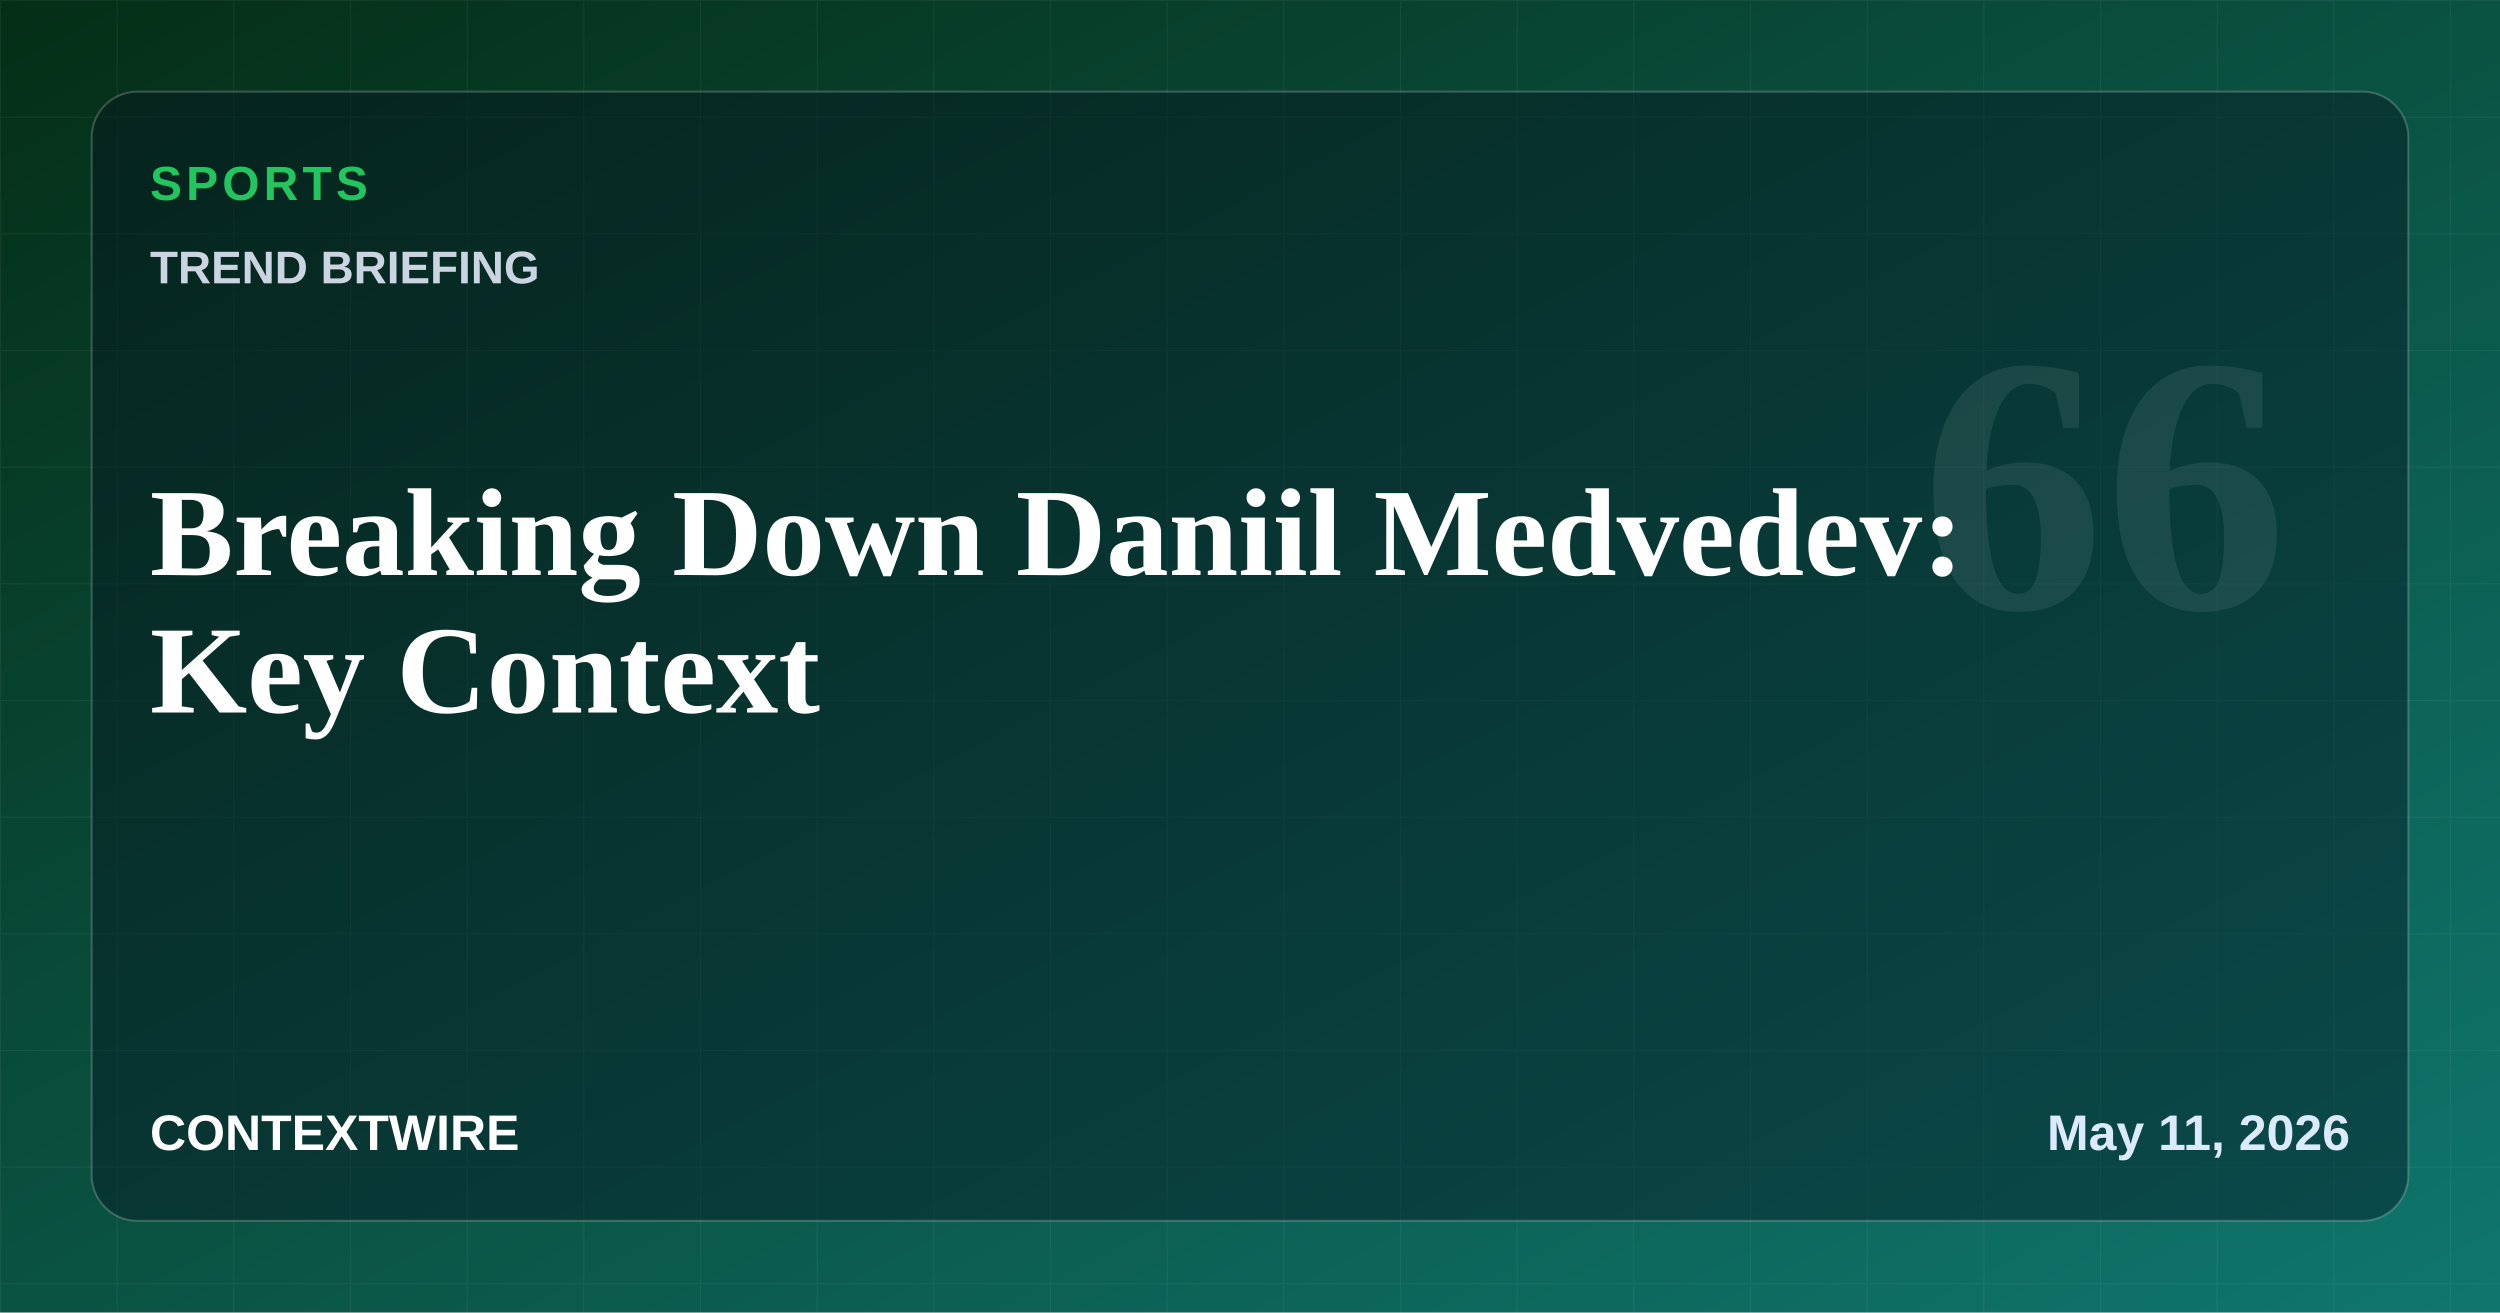
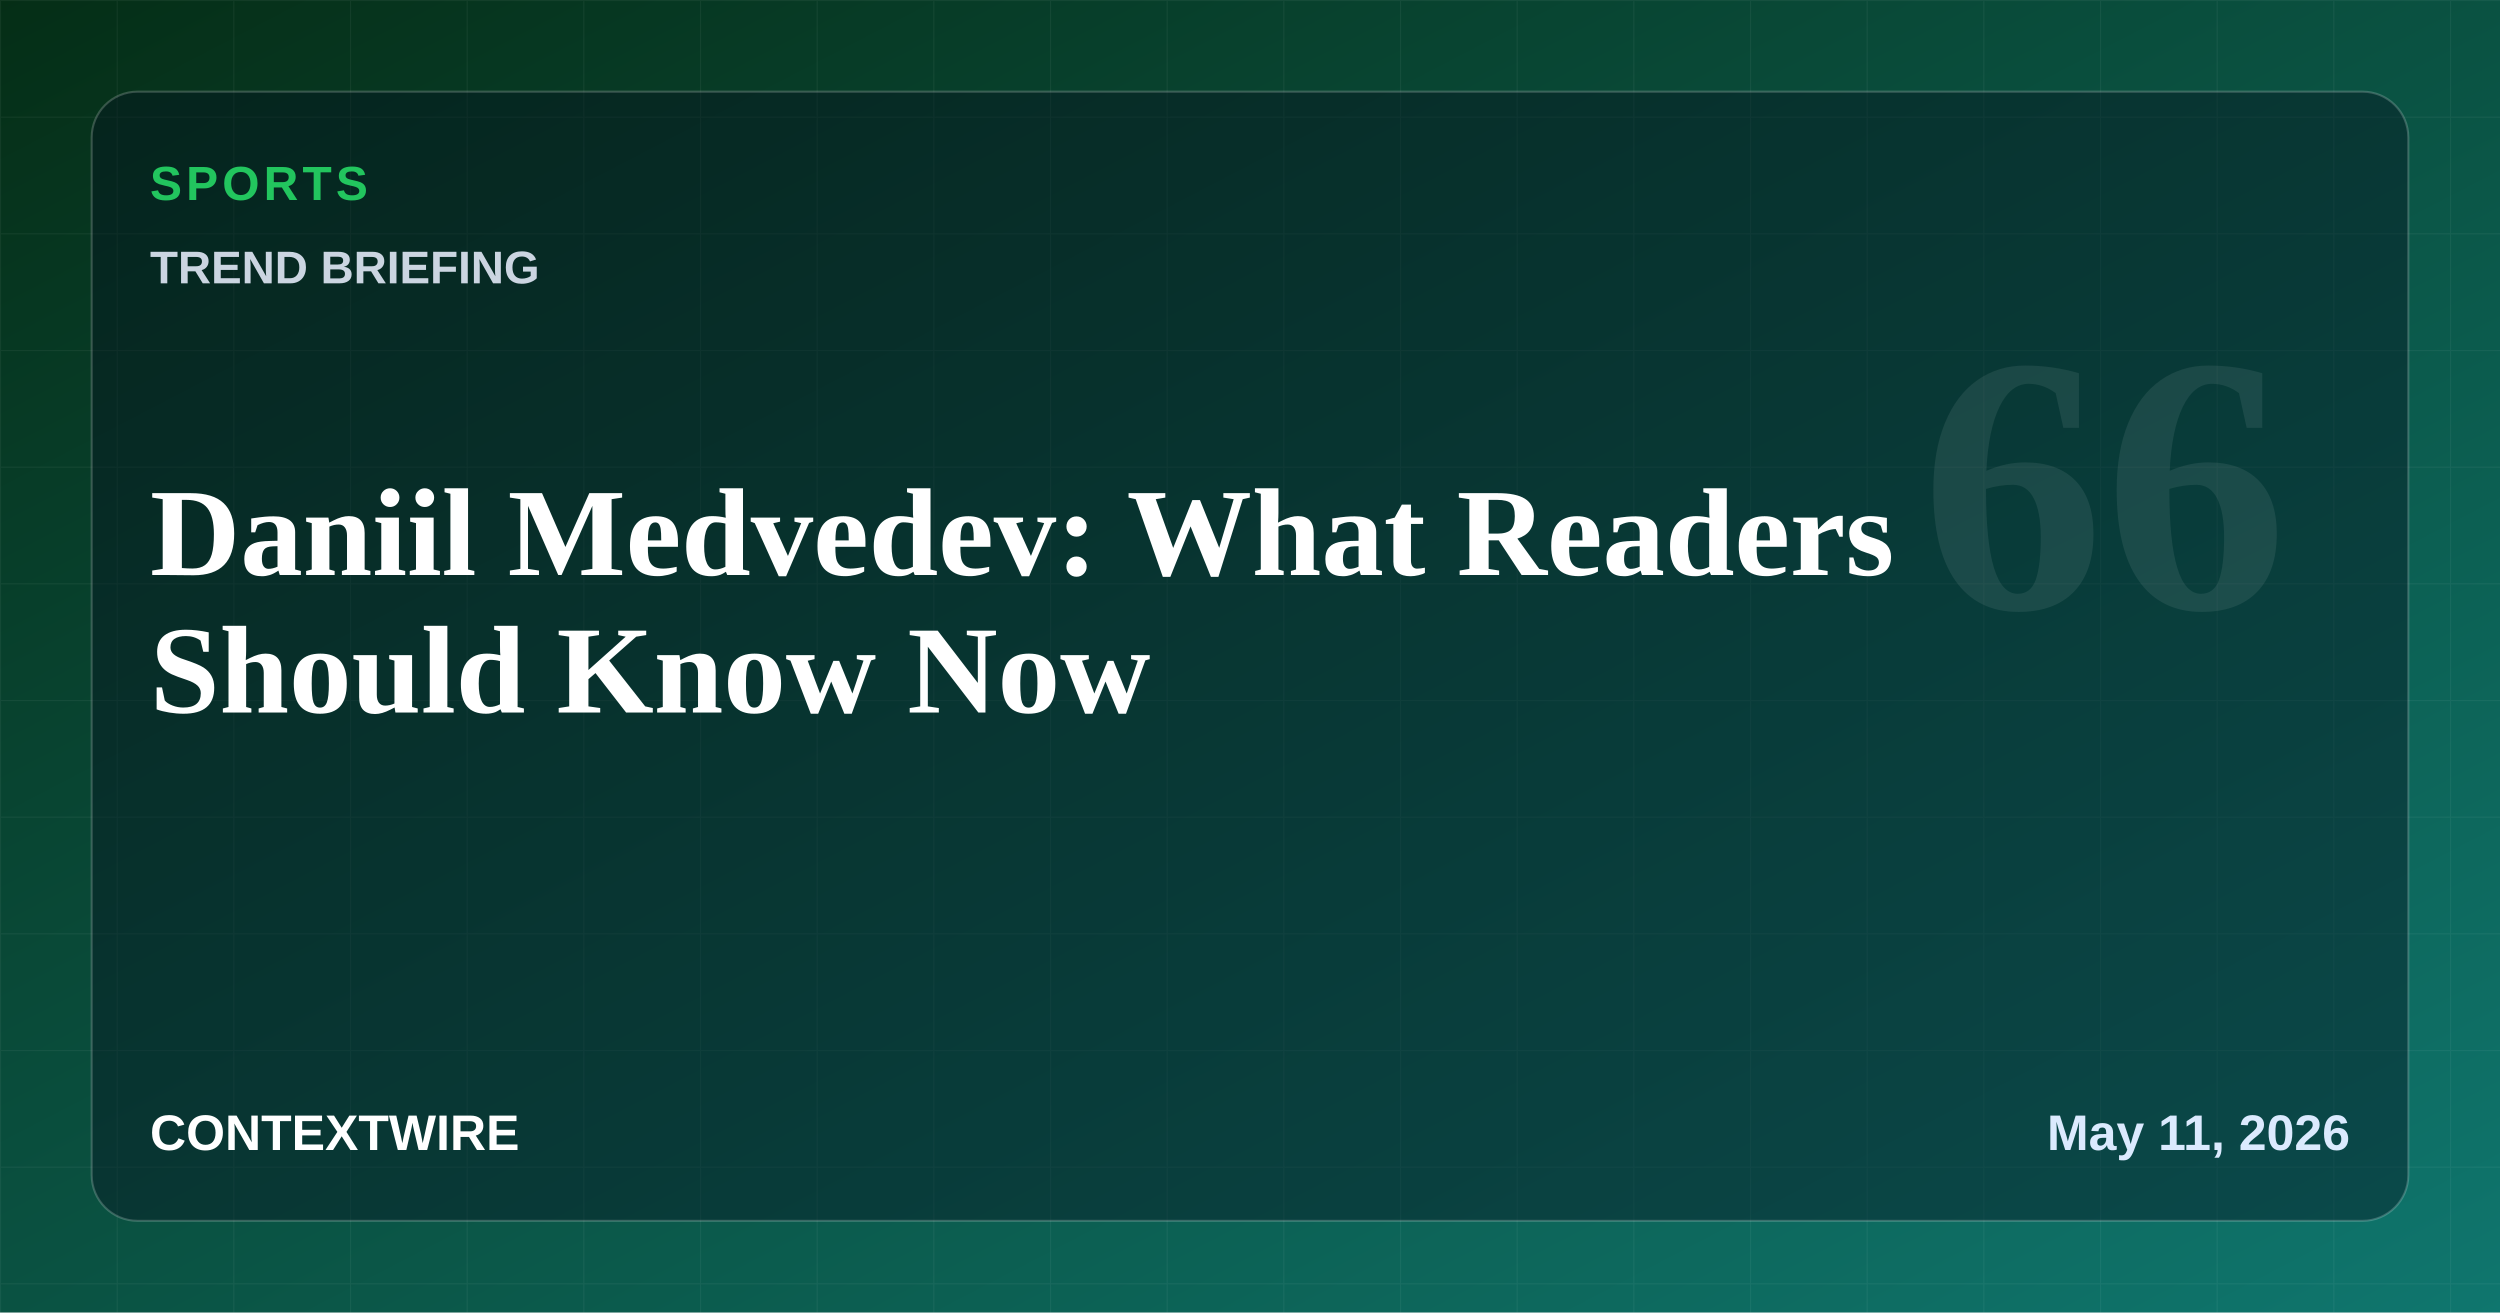
- <svg xmlns="http://www.w3.org/2000/svg" width="1200" height="630" viewBox="0 0 1200 630" role="img" aria-label="Breaking Down Daniil Medvedev: Key Context">
+ <svg xmlns="http://www.w3.org/2000/svg" width="1200" height="630" viewBox="0 0 1200 630" role="img" aria-label="Daniil Medvedev: What Readers Should Know Now">
  <defs>
    <linearGradient id="bg" x1="0" y1="0" x2="1" y2="1">
      <stop offset="0" stop-color="#052e16" />
      <stop offset="1" stop-color="#0f766e" />
    </linearGradient>
    <pattern id="grid" width="56" height="56" patternUnits="userSpaceOnUse">
      <path d="M56 0H0v56" fill="none" stroke="#ffffff" stroke-opacity=".08" stroke-width="1" />
    </pattern>
  </defs>
  <rect width="1200" height="630" fill="url(#bg)" />
  <rect width="1200" height="630" fill="url(#grid)" opacity=".65" />
  <rect x="44" y="44" width="1112" height="542" rx="22" fill="#07111f" fill-opacity=".42" stroke="#ffffff" stroke-opacity=".2" />
  <text x="72" y="96" font-family="Arial, Helvetica, sans-serif" font-size="23" font-weight="800" fill="#22c55e" letter-spacing="2">SPORTS</text>
  <text x="72" y="136" font-family="Arial, Helvetica, sans-serif" font-size="22" font-weight="700" fill="#cbd5e1">TREND BRIEFING</text>
-   <text x="72" y="276" font-family="Georgia, 'Times New Roman', serif" font-size="60" font-weight="700" fill="#ffffff">Breaking Down Daniil Medvedev:</text>
-   <text x="72" y="342" font-family="Georgia, 'Times New Roman', serif" font-size="60" font-weight="700" fill="#ffffff">Key Context</text>
+   <text x="72" y="276" font-family="Georgia, 'Times New Roman', serif" font-size="60" font-weight="700" fill="#ffffff">Daniil Medvedev: What Readers</text>
+   <text x="72" y="342" font-family="Georgia, 'Times New Roman', serif" font-size="60" font-weight="700" fill="#ffffff">Should Know Now</text>
  <text x="72" y="552" font-family="Arial, Helvetica, sans-serif" font-size="24" font-weight="800" fill="#ffffff">CONTEXTWIRE</text>
  <text x="1128" y="552" text-anchor="end" font-family="Arial, Helvetica, sans-serif" font-size="24" font-weight="700" fill="#dbeafe">May 11, 2026</text>
  <text x="1010" y="292" text-anchor="middle" font-family="Georgia, 'Times New Roman', serif" font-size="176" font-weight="700" fill="#ffffff" opacity=".08">66</text>
</svg>
